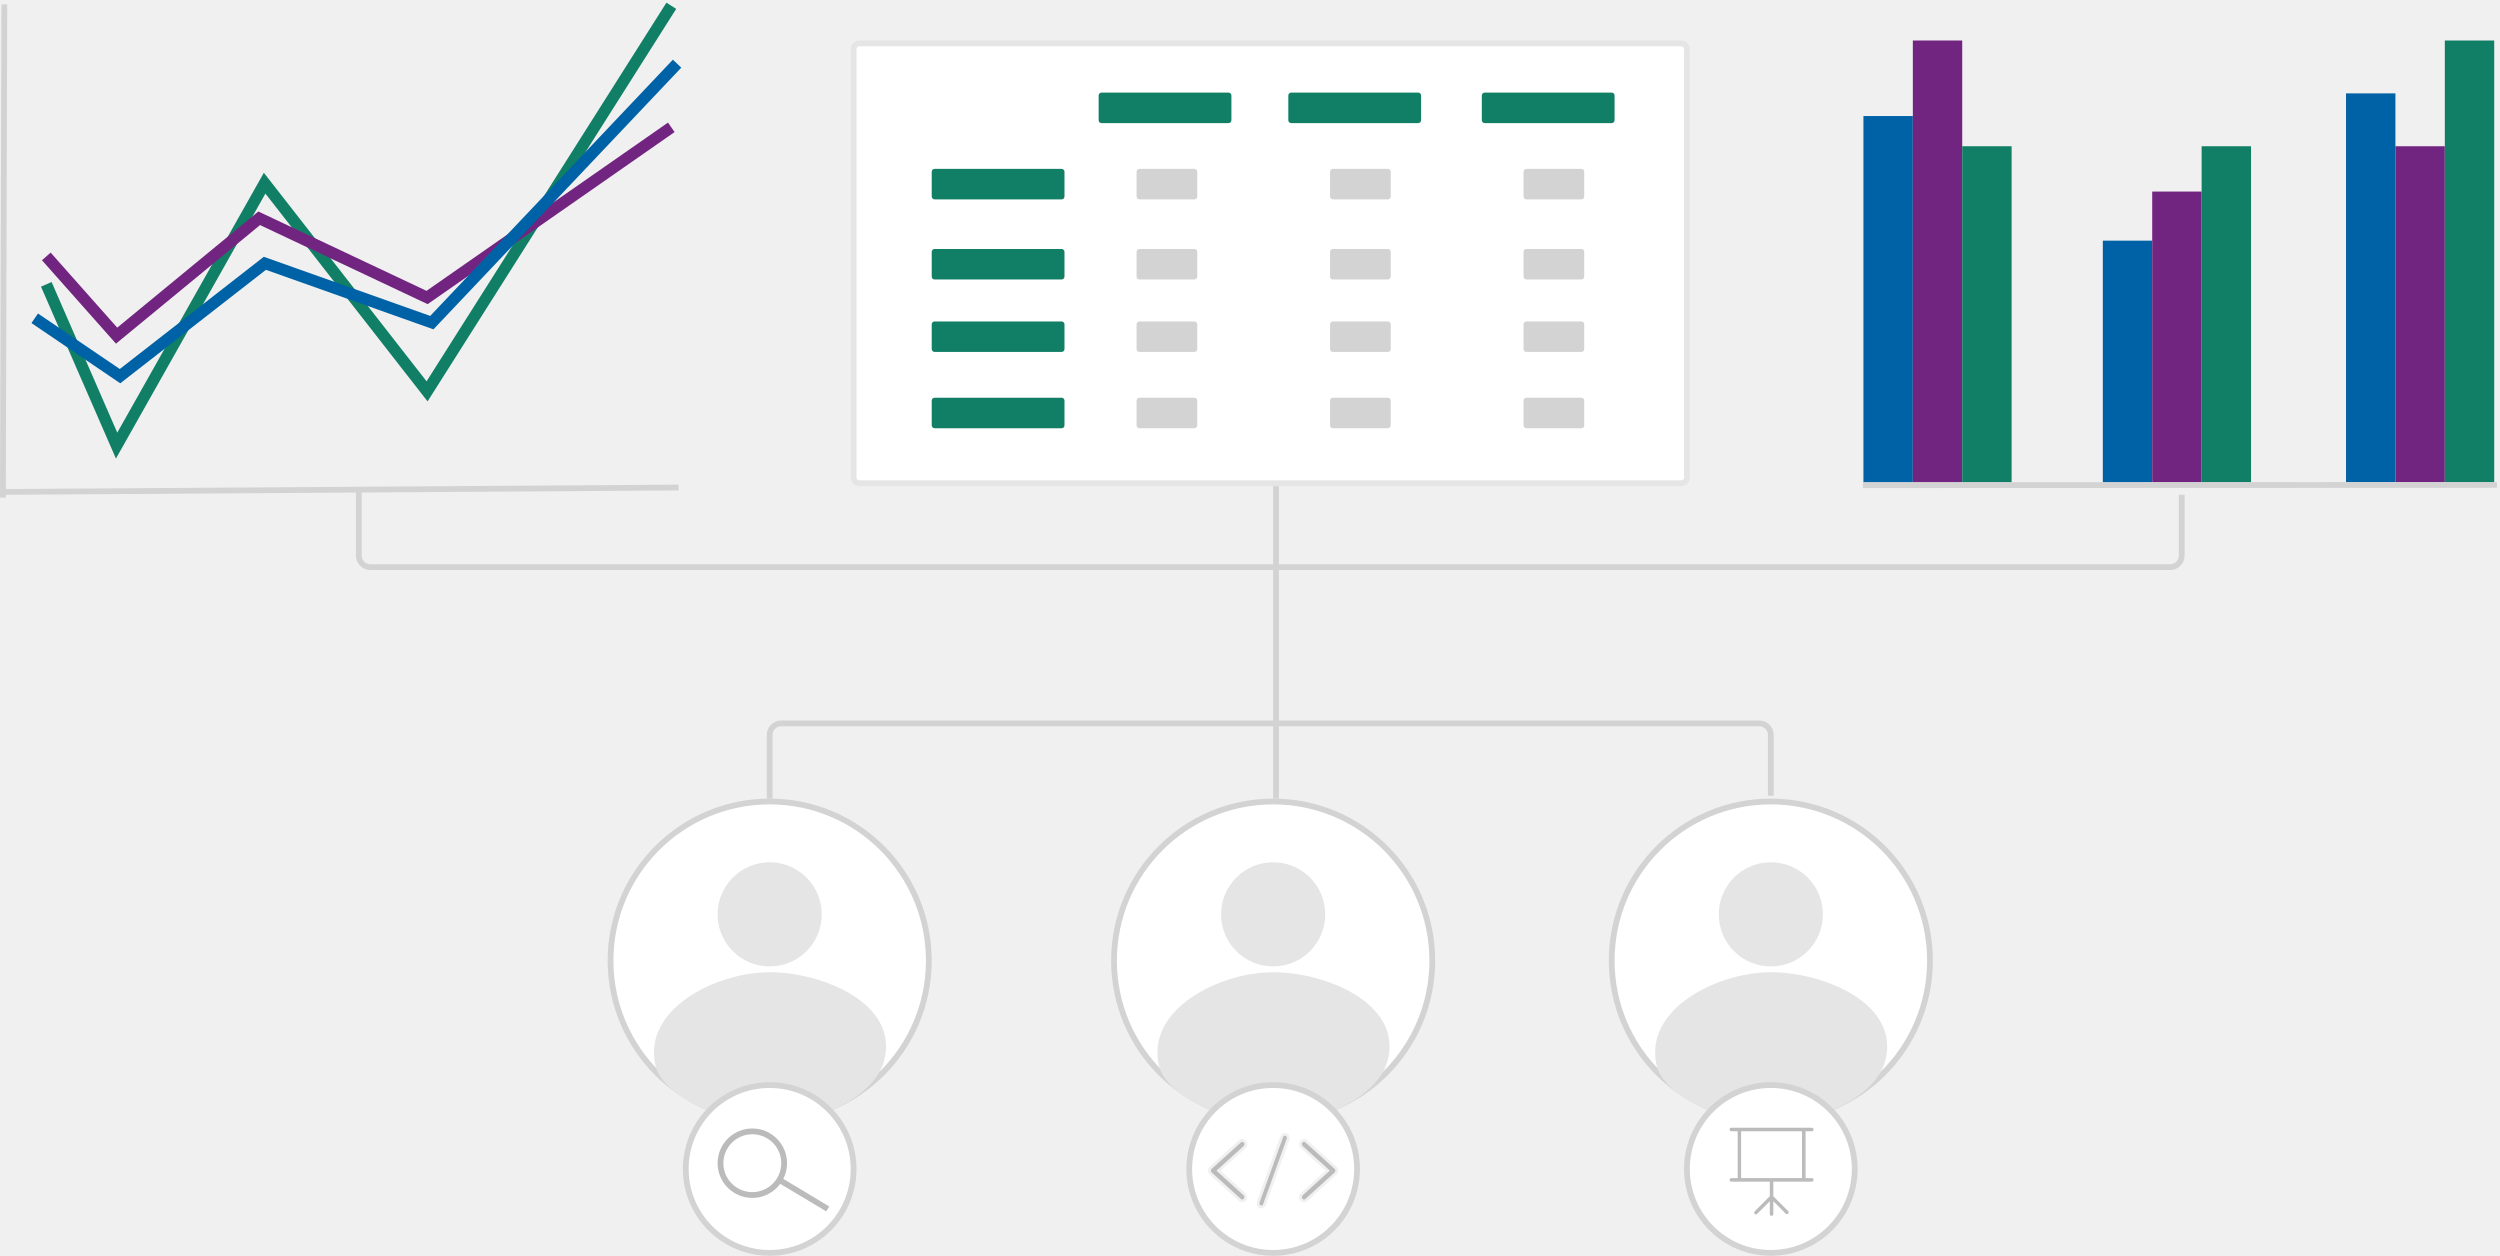
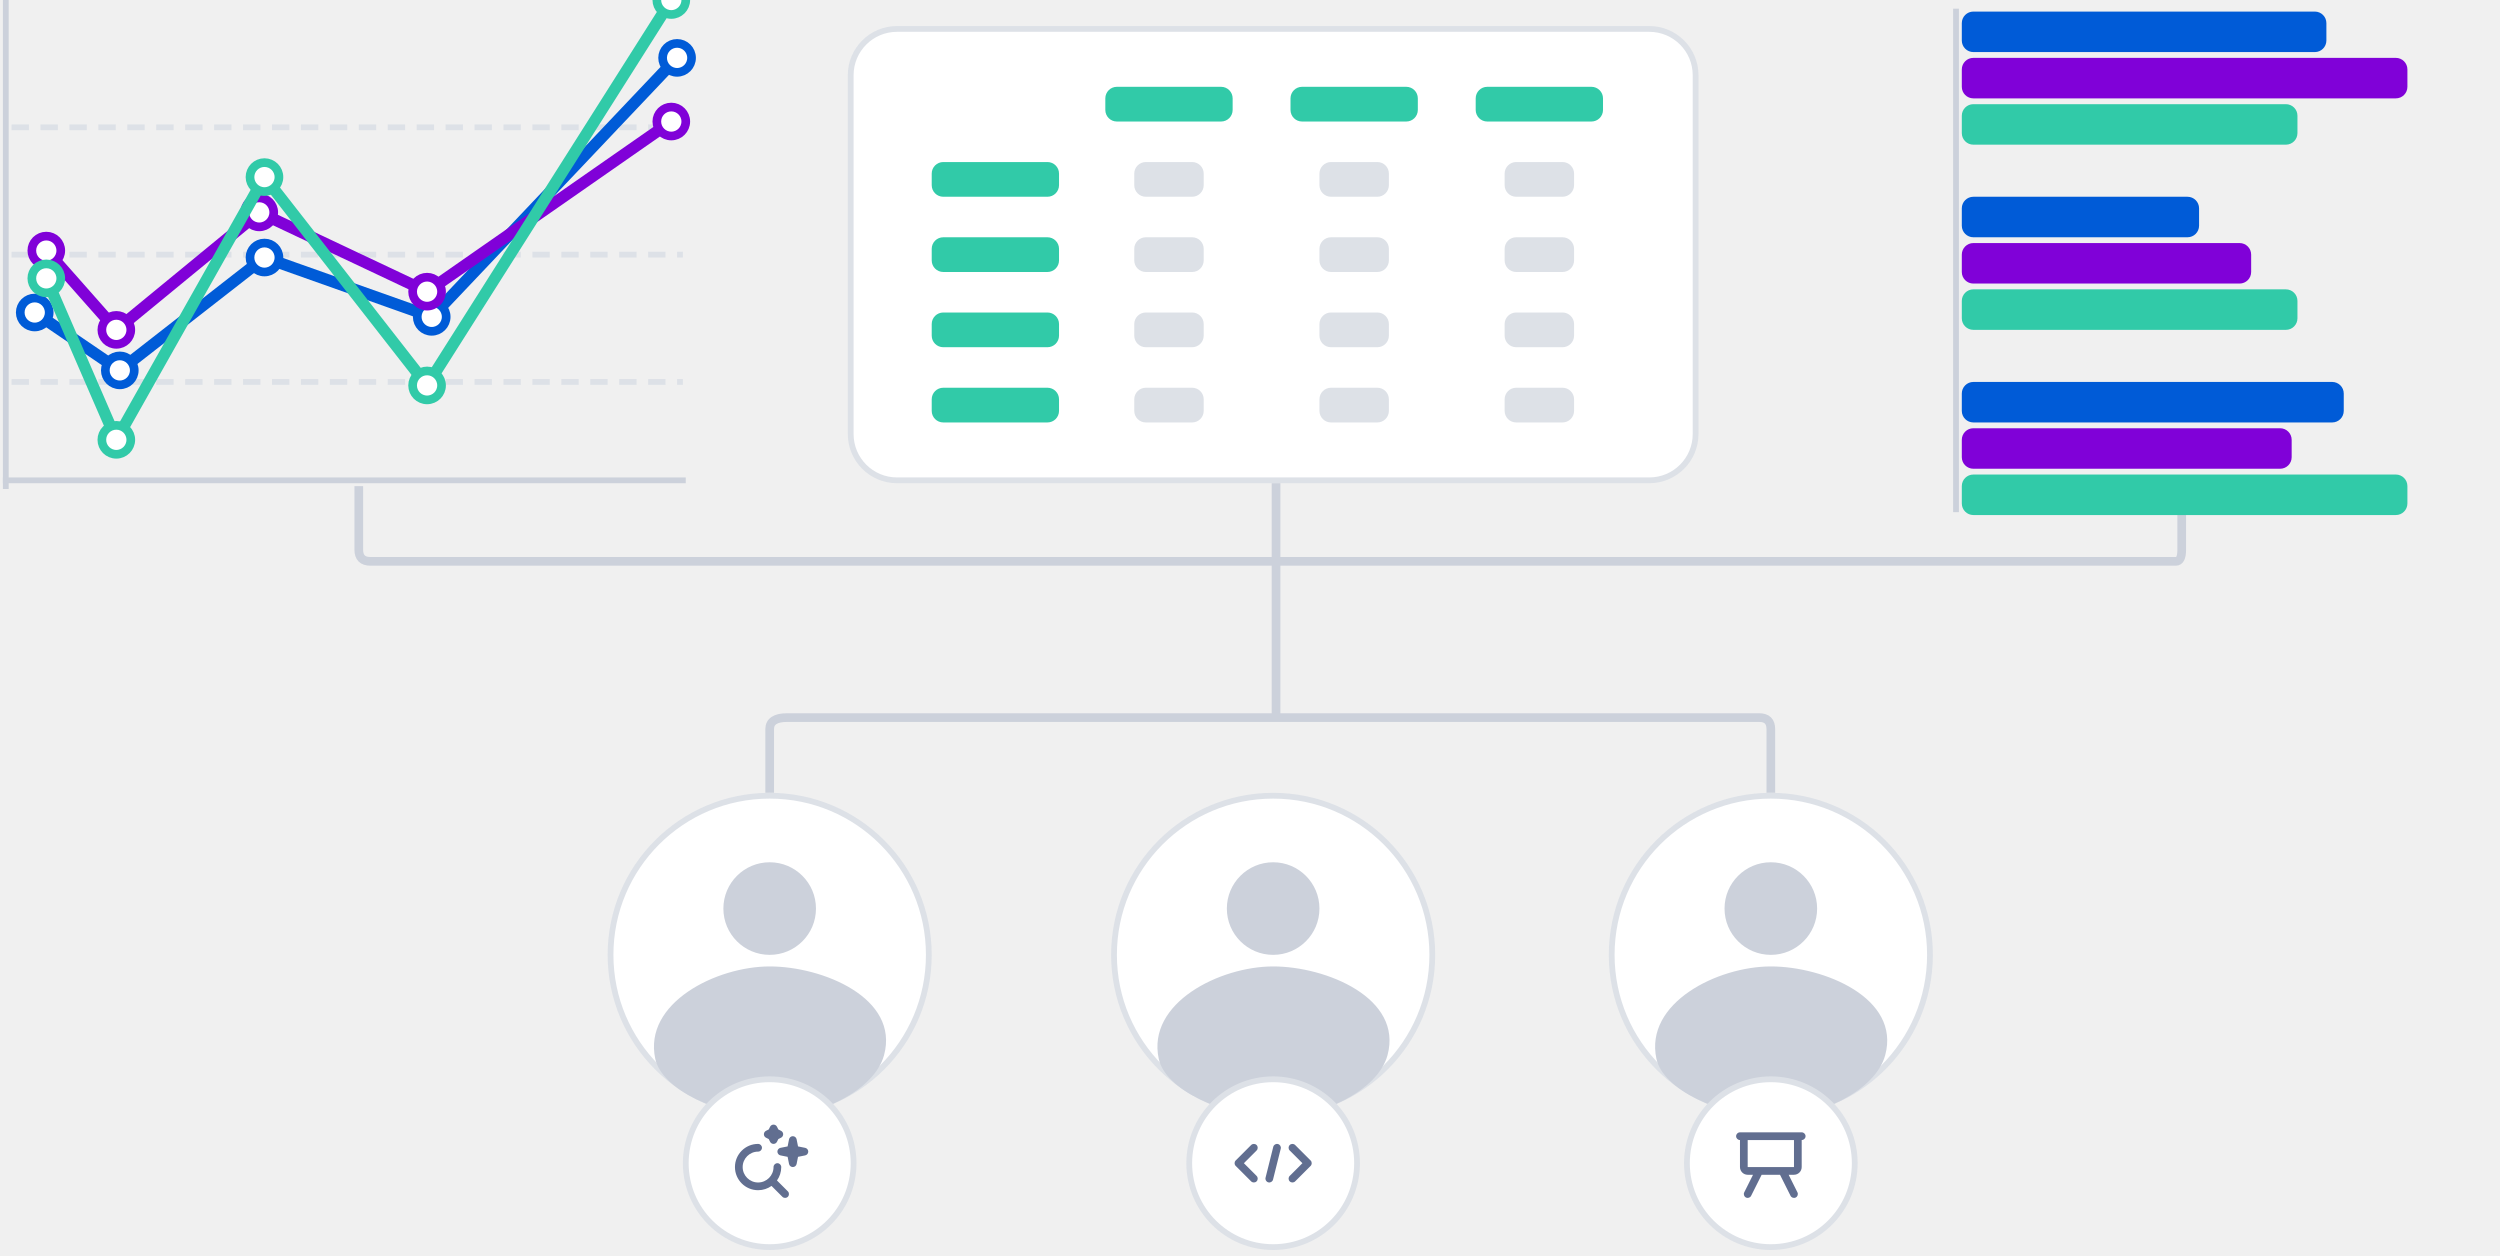
- <svg xmlns="http://www.w3.org/2000/svg" width="432px" height="217px" viewBox="0 0 432 217" version="1.1">
-   <g id="Page-1" stroke="none" stroke-width="1" fill="none" fill-rule="evenodd">
-     <g id="Survey-analytics-" transform="translate(-806, -1664)">
-       <g id="Group-15" transform="translate(806, 1665)">
-         <g id="Group-12" transform="translate(278, 137)">
-           <circle id="Oval" stroke="#D3D3D3" fill="#FFFFFF" cx="28" cy="28" r="27.5" />
-           <circle id="Oval" fill="#E5E5E5" cx="28" cy="20" r="9" />
-           <path d="M47.757,45.349 C50.447,35.457 37.167,30 27.993,30 C18.83,30 6.142,36.279 8.228,45.957 C9.379,51.301 19.095,55.789 27.952,56 C36.52,56.204 46.119,51.373 47.757,45.349 Z" id="Oval" fill="#E5E5E5" />
-         </g>
-         <g id="Group-12-Copy" transform="translate(192, 137)">
-           <circle id="Oval" stroke="#D3D3D3" fill="#FFFFFF" cx="28" cy="28" r="27.5" />
-           <circle id="Oval" fill="#E5E5E5" cx="28" cy="20" r="9" />
-           <path d="M47.757,45.349 C50.447,35.457 37.167,30 27.993,30 C18.83,30 6.142,36.279 8.228,45.957 C9.379,51.301 19.095,55.789 27.952,56 C36.52,56.204 46.119,51.373 47.757,45.349 Z" id="Oval" fill="#E5E5E5" />
-         </g>
-         <g id="Group-12-Copy-2" transform="translate(105, 137)">
-           <circle id="Oval" stroke="#D3D3D3" fill="#FFFFFF" cx="28" cy="28" r="27.5" />
-           <circle id="Oval" fill="#E5E5E5" cx="28" cy="20" r="9" />
-           <path d="M47.757,45.349 C50.447,35.457 37.167,30 27.993,30 C18.83,30 6.142,36.279 8.228,45.957 C9.379,51.301 19.095,55.789 27.952,56 C36.52,56.204 46.119,51.373 47.757,45.349 Z" id="Oval" fill="#E5E5E5" />
-         </g>
-         <path d="M306,136.5 L306,126 C306,124.895 305.105,124 304,124 L220.445,124 L220.445,124 L135,124 C133.895,124 133,124.895 133,126 L133,137 L133,137" id="Path" stroke="#D3D3D3" />
-         <path d="M377,96.5 L377,86 C377,84.895 376.105,84 375,84 L221.221,84 L221.221,84 L64,84 C62.895,84 62,84.895 62,86 L62,97 L62,97" id="Path" stroke="#D3D3D3" transform="translate(219.5, 90.5) scale(1, -1) translate(-219.5, -90.5) " />
-         <line x1="220.5" y1="136.5" x2="220.5" y2="83.5" id="Line-4" stroke="#D3D3D3" stroke-linecap="square" />
-         <g id="Group-14" transform="translate(147, 6)">
-           <g id="Group-17-Copy" transform="translate(0, -0)" fill="#FFFFFF" stroke="#E5E5E5">
-             <rect id="Rectangle" x="0.5" y="0.5" width="144" height="76" rx="1" />
-           </g>
-           <g id="Group-5" transform="translate(14, 9)">
-             <rect id="Rectangle" fill="#D3D3D3" x="35.4" y="13.182" width="10.489" height="5.273" rx="0.5" />
-             <rect id="Rectangle-Copy" fill="#D3D3D3" x="68.833" y="13.182" width="10.489" height="5.273" rx="0.5" />
-             <rect id="Rectangle-Copy-2" fill="#D3D3D3" x="102.267" y="13.182" width="10.489" height="5.273" rx="0.5" />
-             <rect id="Rectangle-Copy-3" fill="#D3D3D3" x="35.4" y="27.023" width="10.489" height="5.273" rx="0.5" />
-             <rect id="Rectangle-Copy-11" fill="#D3D3D3" x="68.833" y="27.023" width="10.489" height="5.273" rx="0.5" />
-             <rect id="Rectangle-Copy-13" fill="#D3D3D3" x="102.267" y="27.023" width="10.489" height="5.273" rx="0.5" />
-             <rect id="Rectangle-Copy-9" fill="#D3D3D3" x="35.4" y="39.545" width="10.489" height="5.273" rx="0.5" />
-             <rect id="Rectangle-Copy-12" fill="#D3D3D3" x="68.833" y="39.545" width="10.489" height="5.273" rx="0.5" />
-             <rect id="Rectangle-Copy-38" fill="#D3D3D3" x="102.267" y="39.545" width="10.489" height="5.273" rx="0.5" />
-             <rect id="Rectangle-Copy-10" fill="#D3D3D3" x="35.4" y="52.727" width="10.489" height="5.273" rx="0.5" />
-             <rect id="Rectangle-Copy-37" fill="#D3D3D3" x="68.833" y="52.727" width="10.489" height="5.273" rx="0.5" />
-             <rect id="Rectangle-Copy-39" fill="#D3D3D3" x="102.267" y="52.727" width="10.489" height="5.273" rx="0.5" />
-             <rect id="Rectangle-Copy-4" fill="#107F65" x="28.844" y="0" width="22.944" height="5.273" rx="0.5" />
-             <rect id="Rectangle-Copy-7" fill="#107F65" x="0" y="13.182" width="22.944" height="5.273" rx="0.5" />
-             <rect id="Rectangle-Copy-8" fill="#107F65" x="0" y="27.023" width="22.944" height="5.273" rx="0.5" />
-             <rect id="Rectangle-Copy-35" fill="#107F65" x="0" y="39.545" width="22.944" height="5.273" rx="0.5" />
-             <rect id="Rectangle-Copy-36" fill="#107F65" x="0" y="52.727" width="22.944" height="5.273" rx="0.5" />
-             <rect id="Rectangle-Copy-5" fill="#107F65" x="61.622" y="0" width="22.944" height="5.273" rx="0.5" />
-             <rect id="Rectangle-Copy-6" fill="#107F65" x="95.056" y="0" width="22.944" height="5.273" rx="0.5" />
-           </g>
-         </g>
-         <g id="Group-13" transform="translate(376.5, 44.5) rotate(-90) translate(-376.5, -44.5) translate(338, -10)">
-           <polygon id="Rectangle-Copy-17" fill="#0062A6" transform="translate(32.30085, 4.268072) rotate(-360) translate(-32.30085, -4.268072) " points="0.653 0 63.949 0 63.949 8.536 0.653 8.536" />
-           <polygon id="Rectangle-Copy-20" fill="#0062A6" transform="translate(21.5339, 45.63554) rotate(-360) translate(-21.5339, -45.63554) " points="0.653 41.367 42.415 41.367 42.415 49.904 0.653 49.904" />
-           <polygon id="Rectangle-Copy-23" fill="#0062A6" transform="translate(34.25847, 87.65964) rotate(-360) translate(-34.25847, -87.65964) " points="0.653 83.392 67.864 83.392 67.864 91.928 0.653 91.928" />
-           <polygon id="Rectangle-Copy-18" fill="#722580" transform="translate(38.82627, 12.80422) rotate(-360) translate(-38.82627, -12.80422) " points="0.653 8.536 77 8.536 77 17.072 0.653 17.072" />
-           <rect id="Rectangle-Copy-21" fill="#722580" transform="translate(25.77542, 54.17169) rotate(-360) translate(-25.77542, -54.17169) " x="0.653" y="49.904" width="50.246" height="8.536" />
-           <polygon id="Rectangle-Copy-24" fill="#722580" transform="translate(29.69068, 96.19578) rotate(-360) translate(-29.69068, -96.19578) " points="0.653 91.928 58.729 91.928 58.729 100.464 0.653 100.464" />
-           <polygon id="Rectangle-Copy-19" fill="#107F65" transform="translate(29.69068, 21.34036) rotate(-360) translate(-29.69068, -21.34036) " points="0.653 17.072 58.729 17.072 58.729 25.608 0.653 25.608" />
-           <polygon id="Rectangle-Copy-22" fill="#107F65" transform="translate(29.69068, 62.70783) rotate(-360) translate(-29.69068, -62.70783) " points="0.653 58.44 58.729 58.44 58.729 66.976 0.653 66.976" />
-           <polygon id="Rectangle-Copy-25" fill="#107F65" transform="translate(38.82627, 104.7319) rotate(-360) translate(-38.82627, -104.7319) " points="0.653 100.464 77 100.464 77 109 0.653 109" />
-           <line x1="0.163" y1="0.423" x2="0.204" y2="108.971" id="Line-3" stroke="#D3D3D3" stroke-linecap="square" />
-         </g>
-         <line x1="0.75" y1="0.25" x2="0.5" y2="84.5" id="Line-3" stroke="#D3D3D3" stroke-linecap="square" />
-         <line x1="116.748" y1="83.25" x2="1" y2="84" id="Line-3" stroke="#D3D3D3" stroke-linecap="square" />
-         <polyline id="Path-5" stroke="#107F65" stroke-width="2" points="8 48.133 20.148 76 45.728 30.653 73.8 66.627 116 0" />
-         <polyline id="Path-5-Copy-2" stroke="#722580" stroke-width="2" points="8 43.31 20.148 57 44.787 36.718 73.8 50.408 116 21" />
-         <polyline id="Path-5-Copy" stroke="#0062A6" stroke-width="2" points="6 54 20.741 64 45.767 44.5 74.62 54.75 117 10" />
-         <g id="Group-9" transform="translate(176, 111)">
-           <g id="Group-5" transform="translate(10, 0.85254)" />
-           <g id="Group-8" transform="translate(0, 0.85254)" />
-         </g>
-         <circle id="Oval" stroke="#D3D3D3" fill="#FFFFFF" cx="133" cy="201" r="14.5" />
-         <circle id="Oval-Copy-3" stroke="#D3D3D3" fill="#FFFFFF" cx="220" cy="201" r="14.5" />
-         <circle id="Oval-Copy-4" stroke="#D3D3D3" fill="#FFFFFF" cx="306" cy="201" r="14.5" />
-         <g id="Group-9" transform="translate(124, 194)" stroke="#BBBBBB">
-           <circle id="Oval" cx="6" cy="6" r="5.5" />
-           <line x1="11.291" y1="9.26" x2="18.6" y2="13.643" id="Line" stroke-linecap="square" />
-         </g>
-         <path d="M222.023,195 C222.103,195 222.176,195.016 222.25,195.046 C222.398,195.112 222.514,195.234 222.574,195.392 C222.635,195.549 222.633,195.724 222.573,195.885 L222.573,195.885 L218.487,207.216 C218.389,207.435 218.191,207.571 217.962,207.571 C217.901,207.571 217.848,207.562 217.789,207.541 L217.789,207.541 L217.747,207.525 C217.447,207.395 217.304,207.025 217.422,206.686 L217.422,206.686 L221.487,195.405 C221.57,195.163 221.779,195.005 222.016,195 L222.016,195 Z M225.403,196.048 L225.413,196.064 C225.526,196.077 225.634,196.126 225.726,196.205 L225.726,196.205 L230.783,200.786 C230.918,200.908 231,201.094 231,201.282 C231,201.479 230.921,201.666 230.783,201.791 L230.783,201.791 L225.735,206.365 C225.62,206.469 225.479,206.524 225.333,206.524 C225.189,206.524 225.052,206.472 224.947,206.378 L224.947,206.378 L224.94,206.371 C224.924,206.357 224.909,206.344 224.896,206.327 L224.896,206.327 L224.88,206.311 C224.637,206.004 224.666,205.603 224.933,205.362 L224.933,205.362 L229.429,201.282 L224.938,197.22 C224.675,196.979 224.642,196.57 224.862,196.288 C224.971,196.152 225.117,196.072 225.283,196.057 L225.283,196.057 L225.403,196.048 Z M214.481,196.048 L214.712,196.064 C214.876,196.077 215.024,196.158 215.133,196.296 C215.361,196.587 215.33,196.986 215.065,197.228 L215.065,197.228 L210.573,201.295 L215.057,205.359 C215.321,205.601 215.35,206.001 215.125,206.29 C215.007,206.441 214.841,206.524 214.658,206.524 C214.506,206.524 214.377,206.473 214.266,206.371 L214.266,206.371 L209.216,201.788 C209.079,201.668 209,201.485 209,201.29 C209,201.098 209.08,200.913 209.217,200.79 L209.217,200.79 L214.26,196.225 C214.328,196.166 214.402,196.121 214.481,196.095 L214.481,196.095 L214.481,196.048 Z" id="Combined-Shape" stroke="#F1F1F1" stroke-width="0.5" fill="#BBBBBB" />
-         <path d="M300.737,202.704 L311.519,202.704 L311.519,194.358 L300.737,194.358 L300.737,202.704 Z M313.077,194.359 C313.176,194.359 313.256,194.279 313.256,194.179 C313.256,194.08 313.176,194 313.077,194 L299.179,194 C299.08,194 299,194.08 299,194.179 C299,194.279 299.08,194.359 299.179,194.359 L300.397,194.359 L300.397,202.704 L299.179,202.704 C299.08,202.704 299,202.784 299,202.884 C299,202.982 299.08,203.062 299.179,203.062 L305.949,203.062 L305.949,205.784 L305.913,205.784 L303.317,208.4 C303.274,208.43 303.249,208.478 303.245,208.529 C303.241,208.581 303.26,208.632 303.297,208.669 C303.334,208.706 303.385,208.725 303.437,208.721 C303.488,208.717 303.536,208.691 303.567,208.65 L305.949,206.268 L305.949,208.793 C305.949,208.892 306.029,208.973 306.128,208.973 C306.227,208.973 306.307,208.892 306.307,208.793 L306.307,206.268 L308.689,208.65 C308.761,208.703 308.86,208.696 308.923,208.633 C308.986,208.57 308.994,208.471 308.939,208.4 L306.343,205.803 L306.307,205.803 L306.307,203.062 L313.077,203.062 C313.176,203.062 313.256,202.982 313.256,202.884 C313.256,202.784 313.176,202.704 313.077,202.704 L311.878,202.704 L311.878,194.359 L313.077,194.359 Z" id="Fill-1" stroke="#BBBBBB" stroke-width="0.25" fill="#BBBBBB" />
-       </g>
-     </g>
+ <svg xmlns="http://www.w3.org/2000/svg" width="432" height="217" viewBox="0 0 432 217" fill="none">
+   <g clip-path="url(#clip0_124_1683)">
+     <path d="M1 0.5V84" stroke="#CCD1DB" stroke-linecap="square" />
+     <path d="M1 83H118" stroke="#CCD1DB" stroke-linecap="square" />
+     <path d="M2 22H118" stroke="#DDE1E7" stroke-dasharray="3 2" />
+     <path d="M2 44H118" stroke="#DDE1E7" stroke-dasharray="3 2" />
+     <path d="M2 66H118" stroke="#DDE1E7" stroke-dasharray="3 2" />
+     <path d="M6 54L20.7 64L45.7 44.5L74.6 54.75L117 10" stroke="#005BD7" stroke-width="2" stroke-linecap="round" stroke-linejoin="round" />
+     <path d="M6 56.5C7.381 56.5 8.5 55.381 8.5 54C8.5 52.619 7.381 51.5 6 51.5C4.619 51.5 3.5 52.619 3.5 54C3.5 55.381 4.619 56.5 6 56.5Z" fill="white" stroke="#005BD7" stroke-width="1.5" />
+     <path d="M20.7 66.5C22.081 66.5 23.2 65.381 23.2 64C23.2 62.619 22.081 61.5 20.7 61.5C19.319 61.5 18.2 62.619 18.2 64C18.2 65.381 19.319 66.5 20.7 66.5Z" fill="white" stroke="#005BD7" stroke-width="1.5" />
+     <path d="M45.7 47C47.081 47 48.2 45.881 48.2 44.5C48.2 43.119 47.081 42 45.7 42C44.319 42 43.2 43.119 43.2 44.5C43.2 45.881 44.319 47 45.7 47Z" fill="white" stroke="#005BD7" stroke-width="1.5" />
+     <path d="M74.6 57.25C75.981 57.25 77.1 56.131 77.1 54.75C77.1 53.369 75.981 52.25 74.6 52.25C73.219 52.25 72.1 53.369 72.1 54.75C72.1 56.131 73.219 57.25 74.6 57.25Z" fill="white" stroke="#005BD7" stroke-width="1.5" />
+     <path d="M117 12.5C118.381 12.5 119.5 11.381 119.5 10C119.5 8.619 118.381 7.5 117 7.5C115.619 7.5 114.5 8.619 114.5 10C114.5 11.381 115.619 12.5 117 12.5Z" fill="white" stroke="#005BD7" stroke-width="1.5" />
+     <path d="M8 43.3L20.1 57L44.8 36.7L73.8 50.4L116 21" stroke="#8001D8" stroke-width="2" stroke-linecap="round" stroke-linejoin="round" />
+     <path d="M8 45.8C9.381 45.8 10.5 44.681 10.5 43.3C10.5 41.919 9.381 40.8 8 40.8C6.619 40.8 5.5 41.919 5.5 43.3C5.5 44.681 6.619 45.8 8 45.8Z" fill="white" stroke="#8001D8" stroke-width="1.5" />
+     <path d="M20.1 59.5C21.481 59.5 22.6 58.381 22.6 57C22.6 55.619 21.481 54.5 20.1 54.5C18.719 54.5 17.6 55.619 17.6 57C17.6 58.381 18.719 59.5 20.1 59.5Z" fill="white" stroke="#8001D8" stroke-width="1.5" />
+     <path d="M44.8 39.2C46.181 39.2 47.3 38.081 47.3 36.7C47.3 35.319 46.181 34.2 44.8 34.2C43.419 34.2 42.3 35.319 42.3 36.7C42.3 38.081 43.419 39.2 44.8 39.2Z" fill="white" stroke="#8001D8" stroke-width="1.5" />
+     <path d="M73.8 52.9C75.181 52.9 76.3 51.781 76.3 50.4C76.3 49.019 75.181 47.9 73.8 47.9C72.419 47.9 71.3 49.019 71.3 50.4C71.3 51.781 72.419 52.9 73.8 52.9Z" fill="white" stroke="#8001D8" stroke-width="1.5" />
+     <path d="M116 23.5C117.381 23.5 118.5 22.381 118.5 21C118.5 19.619 117.381 18.5 116 18.5C114.619 18.5 113.5 19.619 113.5 21C113.5 22.381 114.619 23.5 116 23.5Z" fill="white" stroke="#8001D8" stroke-width="1.5" />
+     <path d="M8 48.1L20.1 76L45.7 30.6L73.8 66.6L116 0" stroke="#31CAA8" stroke-width="2" stroke-linecap="round" stroke-linejoin="round" />
+     <path d="M8 50.6C9.381 50.6 10.5 49.481 10.5 48.1C10.5 46.719 9.381 45.6 8 45.6C6.619 45.6 5.5 46.719 5.5 48.1C5.5 49.481 6.619 50.6 8 50.6Z" fill="white" stroke="#31CAA8" stroke-width="1.5" />
+     <path d="M20.1 78.5C21.481 78.5 22.6 77.381 22.6 76C22.6 74.619 21.481 73.5 20.1 73.5C18.719 73.5 17.6 74.619 17.6 76C17.6 77.381 18.719 78.5 20.1 78.5Z" fill="white" stroke="#31CAA8" stroke-width="1.5" />
+     <path d="M45.7 33.1C47.081 33.1 48.2 31.981 48.2 30.6C48.2 29.219 47.081 28.1 45.7 28.1C44.319 28.1 43.2 29.219 43.2 30.6C43.2 31.981 44.319 33.1 45.7 33.1Z" fill="white" stroke="#31CAA8" stroke-width="1.5" />
+     <path d="M73.8 69.1C75.181 69.1 76.3 67.981 76.3 66.6C76.3 65.219 75.181 64.1 73.8 64.1C72.419 64.1 71.3 65.219 71.3 66.6C71.3 67.981 72.419 69.1 73.8 69.1Z" fill="white" stroke="#31CAA8" stroke-width="1.5" />
+     <path d="M116 2.5C117.381 2.5 118.5 1.381 118.5 0C118.5 -1.381 117.381 -2.5 116 -2.5C114.619 -2.5 113.5 -1.381 113.5 0C113.5 1.381 114.619 2.5 116 2.5Z" fill="white" stroke="#31CAA8" stroke-width="1.5" />
+     <path d="M285 5H155C150.582 5 147 8.582 147 13V75C147 79.418 150.582 83 155 83H285C289.418 83 293 79.418 293 75V13C293 8.582 289.418 5 285 5Z" fill="white" stroke="#DDE1E7" />
+     <path d="M211 15H193C191.895 15 191 15.895 191 17V19C191 20.105 191.895 21 193 21H211C212.105 21 213 20.105 213 19V17C213 15.895 212.105 15 211 15Z" fill="#31CAA8" />
+     <path d="M243 15H225C223.895 15 223 15.895 223 17V19C223 20.105 223.895 21 225 21H243C244.105 21 245 20.105 245 19V17C245 15.895 244.105 15 243 15Z" fill="#31CAA8" />
+     <path d="M275 15H257C255.895 15 255 15.895 255 17V19C255 20.105 255.895 21 257 21H275C276.105 21 277 20.105 277 19V17C277 15.895 276.105 15 275 15Z" fill="#31CAA8" />
+     <path d="M181 28H163C161.895 28 161 28.895 161 30V32C161 33.105 161.895 34 163 34H181C182.105 34 183 33.105 183 32V30C183 28.895 182.105 28 181 28Z" fill="#31CAA8" />
+     <path d="M181 41H163C161.895 41 161 41.895 161 43V45C161 46.105 161.895 47 163 47H181C182.105 47 183 46.105 183 45V43C183 41.895 182.105 41 181 41Z" fill="#31CAA8" />
+     <path d="M181 54H163C161.895 54 161 54.895 161 56V58C161 59.105 161.895 60 163 60H181C182.105 60 183 59.105 183 58V56C183 54.895 182.105 54 181 54Z" fill="#31CAA8" />
+     <path d="M181 67H163C161.895 67 161 67.895 161 69V71C161 72.105 161.895 73 163 73H181C182.105 73 183 72.105 183 71V69C183 67.895 182.105 67 181 67Z" fill="#31CAA8" />
+     <path d="M206 28H198C196.895 28 196 28.895 196 30V32C196 33.105 196.895 34 198 34H206C207.105 34 208 33.105 208 32V30C208 28.895 207.105 28 206 28Z" fill="#DDE1E7" />
+     <path d="M238 28H230C228.895 28 228 28.895 228 30V32C228 33.105 228.895 34 230 34H238C239.105 34 240 33.105 240 32V30C240 28.895 239.105 28 238 28Z" fill="#DDE1E7" />
+     <path d="M270 28H262C260.895 28 260 28.895 260 30V32C260 33.105 260.895 34 262 34H270C271.105 34 272 33.105 272 32V30C272 28.895 271.105 28 270 28Z" fill="#DDE1E7" />
+     <path d="M206 41H198C196.895 41 196 41.895 196 43V45C196 46.105 196.895 47 198 47H206C207.105 47 208 46.105 208 45V43C208 41.895 207.105 41 206 41Z" fill="#DDE1E7" />
+     <path d="M238 41H230C228.895 41 228 41.895 228 43V45C228 46.105 228.895 47 230 47H238C239.105 47 240 46.105 240 45V43C240 41.895 239.105 41 238 41Z" fill="#DDE1E7" />
+     <path d="M270 41H262C260.895 41 260 41.895 260 43V45C260 46.105 260.895 47 262 47H270C271.105 47 272 46.105 272 45V43C272 41.895 271.105 41 270 41Z" fill="#DDE1E7" />
+     <path d="M206 54H198C196.895 54 196 54.895 196 56V58C196 59.105 196.895 60 198 60H206C207.105 60 208 59.105 208 58V56C208 54.895 207.105 54 206 54Z" fill="#DDE1E7" />
+     <path d="M238 54H230C228.895 54 228 54.895 228 56V58C228 59.105 228.895 60 230 60H238C239.105 60 240 59.105 240 58V56C240 54.895 239.105 54 238 54Z" fill="#DDE1E7" />
+     <path d="M270 54H262C260.895 54 260 54.895 260 56V58C260 59.105 260.895 60 262 60H270C271.105 60 272 59.105 272 58V56C272 54.895 271.105 54 270 54Z" fill="#DDE1E7" />
+     <path d="M206 67H198C196.895 67 196 67.895 196 69V71C196 72.105 196.895 73 198 73H206C207.105 73 208 72.105 208 71V69C208 67.895 207.105 67 206 67Z" fill="#DDE1E7" />
+     <path d="M238 67H230C228.895 67 228 67.895 228 69V71C228 72.105 228.895 73 230 73H238C239.105 73 240 72.105 240 71V69C240 67.895 239.105 67 238 67Z" fill="#DDE1E7" />
+     <path d="M270 67H262C260.895 67 260 67.895 260 69V71C260 72.105 260.895 73 262 73H270C271.105 73 272 72.105 272 71V69C272 67.895 271.105 67 270 67Z" fill="#DDE1E7" />
+     <path d="M338 2V88" stroke="#CCD1DB" stroke-linecap="square" />
+     <path d="M400 2H341C339.895 2 339 2.895 339 4V7C339 8.105 339.895 9 341 9H400C401.105 9 402 8.105 402 7V4C402 2.895 401.105 2 400 2Z" fill="#005BD7" />
+     <path d="M414 10H341C339.895 10 339 10.895 339 12V15C339 16.105 339.895 17 341 17H414C415.105 17 416 16.105 416 15V12C416 10.895 415.105 10 414 10Z" fill="#8001D8" />
+     <path d="M395 18H341C339.895 18 339 18.895 339 20V23C339 24.105 339.895 25 341 25H395C396.105 25 397 24.105 397 23V20C397 18.895 396.105 18 395 18Z" fill="#31CAA8" />
+     <path d="M378 34H341C339.895 34 339 34.895 339 36V39C339 40.105 339.895 41 341 41H378C379.105 41 380 40.105 380 39V36C380 34.895 379.105 34 378 34Z" fill="#005BD7" />
+     <path d="M387 42H341C339.895 42 339 42.895 339 44V47C339 48.105 339.895 49 341 49H387C388.105 49 389 48.105 389 47V44C389 42.895 388.105 42 387 42Z" fill="#8001D8" />
+     <path d="M395 50H341C339.895 50 339 50.895 339 52V55C339 56.105 339.895 57 341 57H395C396.105 57 397 56.105 397 55V52C397 50.895 396.105 50 395 50Z" fill="#31CAA8" />
+     <path d="M403 66H341C339.895 66 339 66.895 339 68V71C339 72.105 339.895 73 341 73H403C404.105 73 405 72.105 405 71V68C405 66.895 404.105 66 403 66Z" fill="#005BD7" />
+     <path d="M394 74H341C339.895 74 339 74.895 339 76V79C339 80.105 339.895 81 341 81H394C395.105 81 396 80.105 396 79V76C396 74.895 395.105 74 394 74Z" fill="#8001D8" />
+     <path d="M62 84V95C62 96.333 62.667 97 64 97H220.5H376C376.667 97 377 96.333 377 95V84" stroke="#CCD1DB" stroke-width="1.5" />
+     <path d="M414 82H341C339.895 82 339 82.895 339 84V87C339 88.105 339.895 89 341 89H414C415.105 89 416 88.105 416 87V84C416 82.895 415.105 82 414 82Z" fill="#31CAA8" />
+     <path d="M220.5 83.5V124" stroke="#CCD1DB" stroke-width="1.5" />
+     <path d="M306 137V126C306 124.667 305.333 124 304 124H220.5H136C134 124 133 124.667 133 126V137" stroke="#CCD1DB" stroke-width="1.5" />
+     <path d="M133 192.5C148.188 192.5 160.5 180.188 160.5 165C160.5 149.812 148.188 137.5 133 137.5C117.812 137.5 105.5 149.812 105.5 165C105.5 180.188 117.812 192.5 133 192.5Z" fill="white" stroke="#DDE1E7" />
+     <path d="M133 165C137.418 165 141 161.418 141 157C141 152.582 137.418 149 133 149C128.582 149 125 152.582 125 157C125 161.418 128.582 165 133 165Z" fill="#CCD1DB" />
+     <path d="M152.76 182.35C155.45 172.46 142.17 167 133 167C123.83 167 111.14 173.28 113.23 182.96C114.38 188.3 124.1 192.79 132.95 193C141.52 193.2 151.12 188.37 152.76 182.35Z" fill="#CCD1DB" />
+     <path d="M220 192.5C235.188 192.5 247.5 180.188 247.5 165C247.5 149.812 235.188 137.5 220 137.5C204.812 137.5 192.5 149.812 192.5 165C192.5 180.188 204.812 192.5 220 192.5Z" fill="white" stroke="#DDE1E7" />
+     <path d="M220 165C224.418 165 228 161.418 228 157C228 152.582 224.418 149 220 149C215.582 149 212 152.582 212 157C212 161.418 215.582 165 220 165Z" fill="#CCD1DB" />
+     <path d="M239.76 182.35C242.45 172.46 229.17 167 220 167C210.83 167 198.14 173.28 200.23 182.96C201.38 188.3 211.1 192.79 219.95 193C228.52 193.2 238.12 188.37 239.76 182.35Z" fill="#CCD1DB" />
+     <path d="M306 192.5C321.188 192.5 333.5 180.188 333.5 165C333.5 149.812 321.188 137.5 306 137.5C290.812 137.5 278.5 149.812 278.5 165C278.5 180.188 290.812 192.5 306 192.5Z" fill="white" stroke="#DDE1E7" />
+     <path d="M306 165C310.418 165 314 161.418 314 157C314 152.582 310.418 149 306 149C301.582 149 298 152.582 298 157C298 161.418 301.582 165 306 165Z" fill="#CCD1DB" />
+     <path d="M325.76 182.35C328.45 172.46 315.17 167 306 167C296.83 167 284.14 173.28 286.23 182.96C287.38 188.3 297.1 192.79 305.95 193C314.52 193.2 324.12 188.37 325.76 182.35Z" fill="#CCD1DB" />
+     <path d="M133 215.5C141.008 215.5 147.5 209.008 147.5 201C147.5 192.992 141.008 186.5 133 186.5C124.992 186.5 118.5 192.992 118.5 201C118.5 209.008 124.992 215.5 133 215.5Z" fill="white" stroke="#DDE1E7" />
+     <path fill-rule="evenodd" clip-rule="evenodd" d="M128.333 201.667C128.333 203.139 129.527 204.333 131 204.333C132.473 204.333 133.667 203.139 133.667 201.667C133.667 201.299 133.965 201 134.333 201C134.701 201 135 201.299 135 201.667C135 202.531 134.726 203.331 134.26 203.984L136.138 205.862C136.398 206.122 136.398 206.544 136.138 206.805C135.878 207.065 135.456 207.065 135.195 206.805L133.318 204.927C132.664 205.393 131.864 205.667 131 205.667C128.791 205.667 127 203.876 127 201.667C127 199.458 128.791 197.667 131 197.667C131.368 197.667 131.667 197.965 131.667 198.333C131.667 198.702 131.368 199 131 199C129.527 199 128.333 200.194 128.333 201.667ZM134.333 199C134.333 198.682 134.558 198.409 134.869 198.346L136.1 198.1L136.346 196.869C136.409 196.558 136.682 196.333 137 196.333C137.318 196.333 137.591 196.558 137.654 196.869L137.9 198.1L139.131 198.346C139.442 198.409 139.667 198.682 139.667 199C139.667 199.318 139.442 199.591 139.131 199.654L137.9 199.9L137.654 201.131C137.591 201.442 137.318 201.667 137 201.667C136.682 201.667 136.409 201.442 136.346 201.131L136.1 199.9L134.869 199.654C134.558 199.591 134.333 199.318 134.333 199ZM132 196C132 195.748 132.143 195.517 132.368 195.404L132.836 195.17L133.07 194.702C133.183 194.476 133.414 194.333 133.667 194.333C133.919 194.333 134.15 194.476 134.263 194.702L134.497 195.17L134.965 195.404C135.191 195.517 135.333 195.748 135.333 196C135.333 196.253 135.191 196.483 134.965 196.596L134.497 196.83L134.263 197.298C134.15 197.524 133.919 197.667 133.667 197.667C133.414 197.667 133.183 197.524 133.07 197.298L132.836 196.83L132.368 196.596C132.143 196.483 132 196.253 132 196Z" fill="#616E90" />
+     <path d="M220 215.5C228.008 215.5 234.5 209.008 234.5 201C234.5 192.992 228.008 186.5 220 186.5C211.992 186.5 205.5 192.992 205.5 201C205.5 209.008 211.992 215.5 220 215.5Z" fill="white" stroke="#DDE1E7" />
+     <path fill-rule="evenodd" clip-rule="evenodd" d="M213.529 200.529C213.268 200.789 213.268 201.211 213.529 201.471L216.195 204.138C216.456 204.398 216.878 204.398 217.138 204.138C217.398 203.878 217.398 203.456 217.138 203.195L214.943 201L217.138 198.805C217.398 198.544 217.398 198.122 217.138 197.862C216.878 197.602 216.456 197.602 216.195 197.862L213.529 200.529ZM219.172 204.313C219.529 204.403 219.891 204.186 219.98 203.828L221.313 198.495C221.403 198.138 221.185 197.776 220.828 197.687C220.471 197.597 220.109 197.814 220.02 198.172L218.687 203.505C218.597 203.862 218.814 204.224 219.172 204.313ZM222.862 197.862C222.602 198.122 222.602 198.544 222.862 198.805L225.057 201L222.862 203.195C222.602 203.456 222.602 203.878 222.862 204.138C223.122 204.398 223.544 204.398 223.805 204.138L226.471 201.471C226.732 201.211 226.732 200.789 226.471 200.529L223.805 197.862C223.544 197.602 223.122 197.602 222.862 197.862Z" fill="#616E90" />
+     <path d="M306 215.5C314.008 215.5 320.5 209.008 320.5 201C320.5 192.992 314.008 186.5 306 186.5C297.992 186.5 291.5 192.992 291.5 201C291.5 209.008 297.992 215.5 306 215.5Z" fill="white" stroke="#DDE1E7" />
+     <path fill-rule="evenodd" clip-rule="evenodd" d="M300 196.333C300 195.965 300.298 195.667 300.667 195.667H311.333C311.702 195.667 312 195.965 312 196.333C312 196.702 311.702 197 311.333 197V201.667C311.333 202.403 310.736 203 310 203H309.079L310.596 206.035C310.761 206.364 310.627 206.765 310.298 206.93C309.969 207.094 309.568 206.961 309.404 206.631L307.588 203H304.412L302.596 206.631C302.432 206.961 302.031 207.094 301.702 206.93C301.373 206.765 301.239 206.364 301.404 206.035L302.921 203H302C301.264 203 300.667 202.403 300.667 201.667V197C300.298 197 300 196.702 300 196.333ZM302 197V201.667H303.987C303.996 201.666 304.005 201.666 304.014 201.667H307.986C307.995 201.666 308.004 201.666 308.013 201.667H310V197H302Z" fill="#616E90" />
  </g>
+   <defs>
+     <clipPath id="clip0_124_1683">
+       <rect width="432" height="217" fill="white" />
+     </clipPath>
+   </defs>
</svg>
